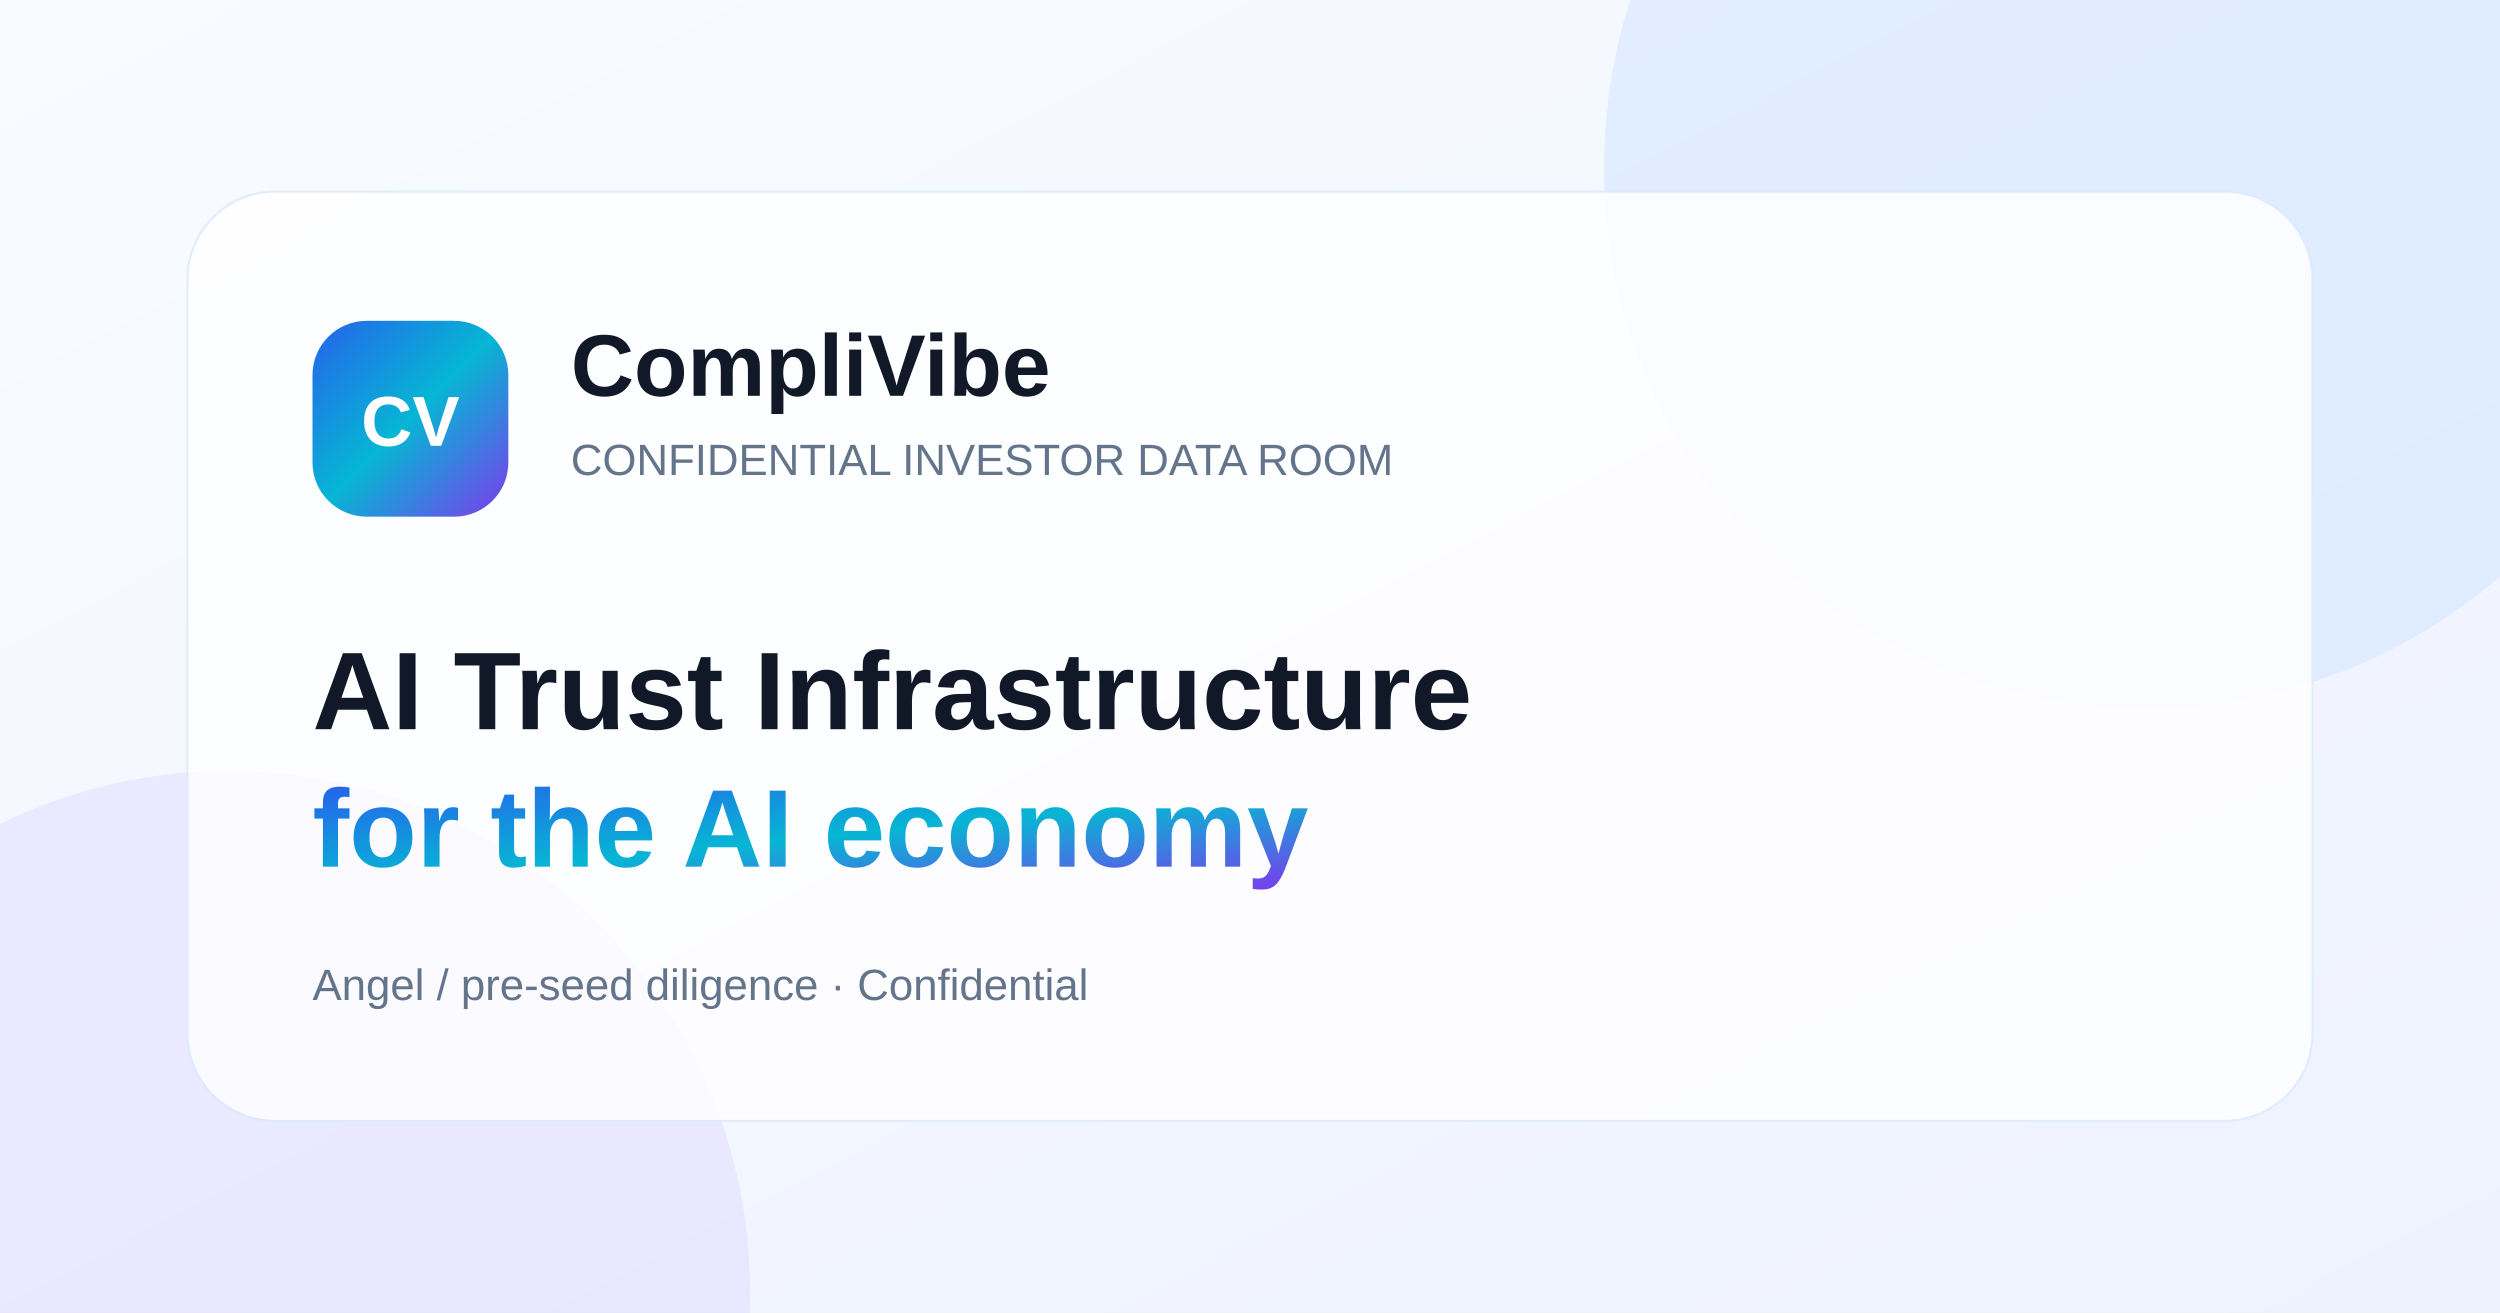
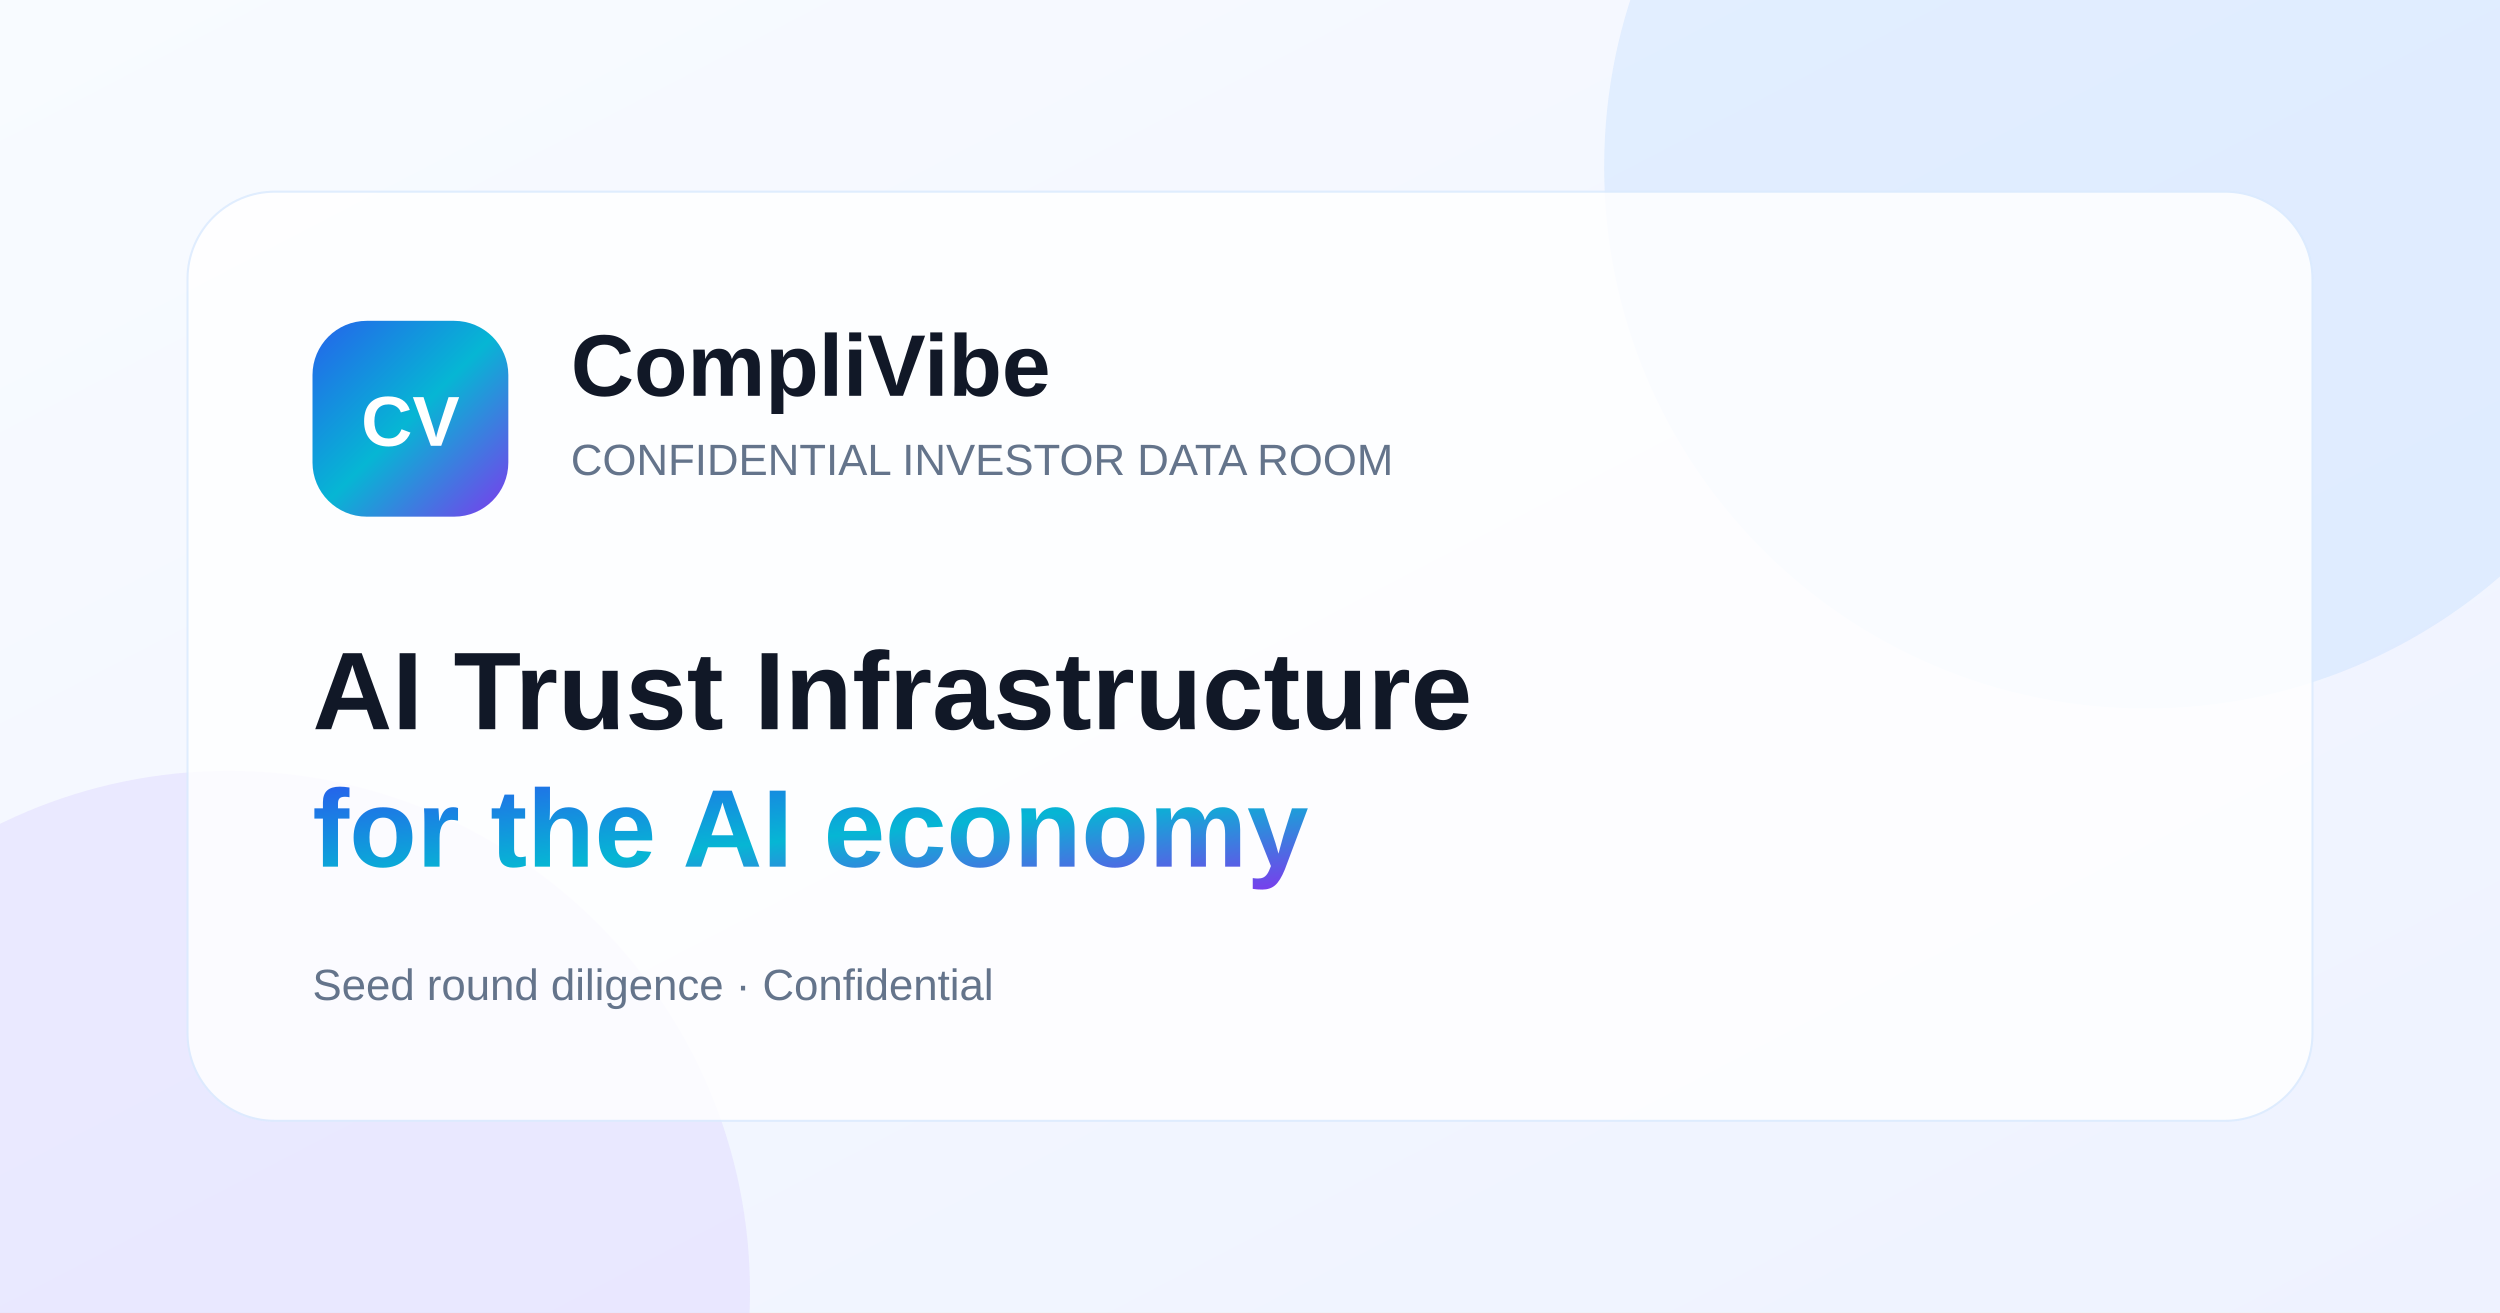
<svg xmlns="http://www.w3.org/2000/svg" width="1200" height="630" viewBox="0 0 1200 630">
  <defs>
    <linearGradient id="bg" x1="0" y1="0" x2="1" y2="1">
      <stop stop-color="#f8fbff" />
      <stop offset="1" stop-color="#eef2ff" />
    </linearGradient>
    <linearGradient id="brand" x1="0" y1="0" x2="1" y2="1">
      <stop stop-color="#2563eb" />
      <stop offset=".5" stop-color="#06b6d4" />
      <stop offset="1" stop-color="#7c3aed" />
    </linearGradient>
  </defs>
  <rect width="1200" height="630" fill="url(#bg)" />
  <circle cx="1030" cy="80" r="260" fill="#bfdbfe" opacity=".36" />
  <circle cx="110" cy="620" r="250" fill="#ddd6fe" opacity=".44" />
  <rect x="90" y="92" width="1020" height="446" rx="42" fill="white" opacity=".83" stroke="#dbeafe" />
  <rect x="150" y="154" width="94" height="94" rx="26" fill="url(#brand)" />
  <text x="197" y="214" text-anchor="middle" font-family="Arial, sans-serif" font-weight="700" font-size="34" fill="white">CV</text>
  <text x="274" y="190" font-family="Arial, sans-serif" font-weight="700" font-size="42" fill="#111827">CompliVibe</text>
  <text x="274" y="228" font-family="Arial, sans-serif" font-size="21" fill="#64748b">CONFIDENTIAL INVESTOR DATA ROOM</text>
  <text x="150" y="350" font-family="Arial, sans-serif" font-weight="700" font-size="53" fill="#111827">AI Trust Infrastructure</text>
  <text x="150" y="416" font-family="Arial, sans-serif" font-weight="700" font-size="53" fill="url(#brand)">for the AI economy</text>
-   <text x="150" y="480" font-family="Arial, sans-serif" font-size="21" fill="#64748b">Angel / pre-seed diligence · Confidential</text>
+   <text x="150" y="480" font-family="Arial, sans-serif" font-size="21" fill="#64748b">Seed round diligence · Confidential</text>
</svg>
